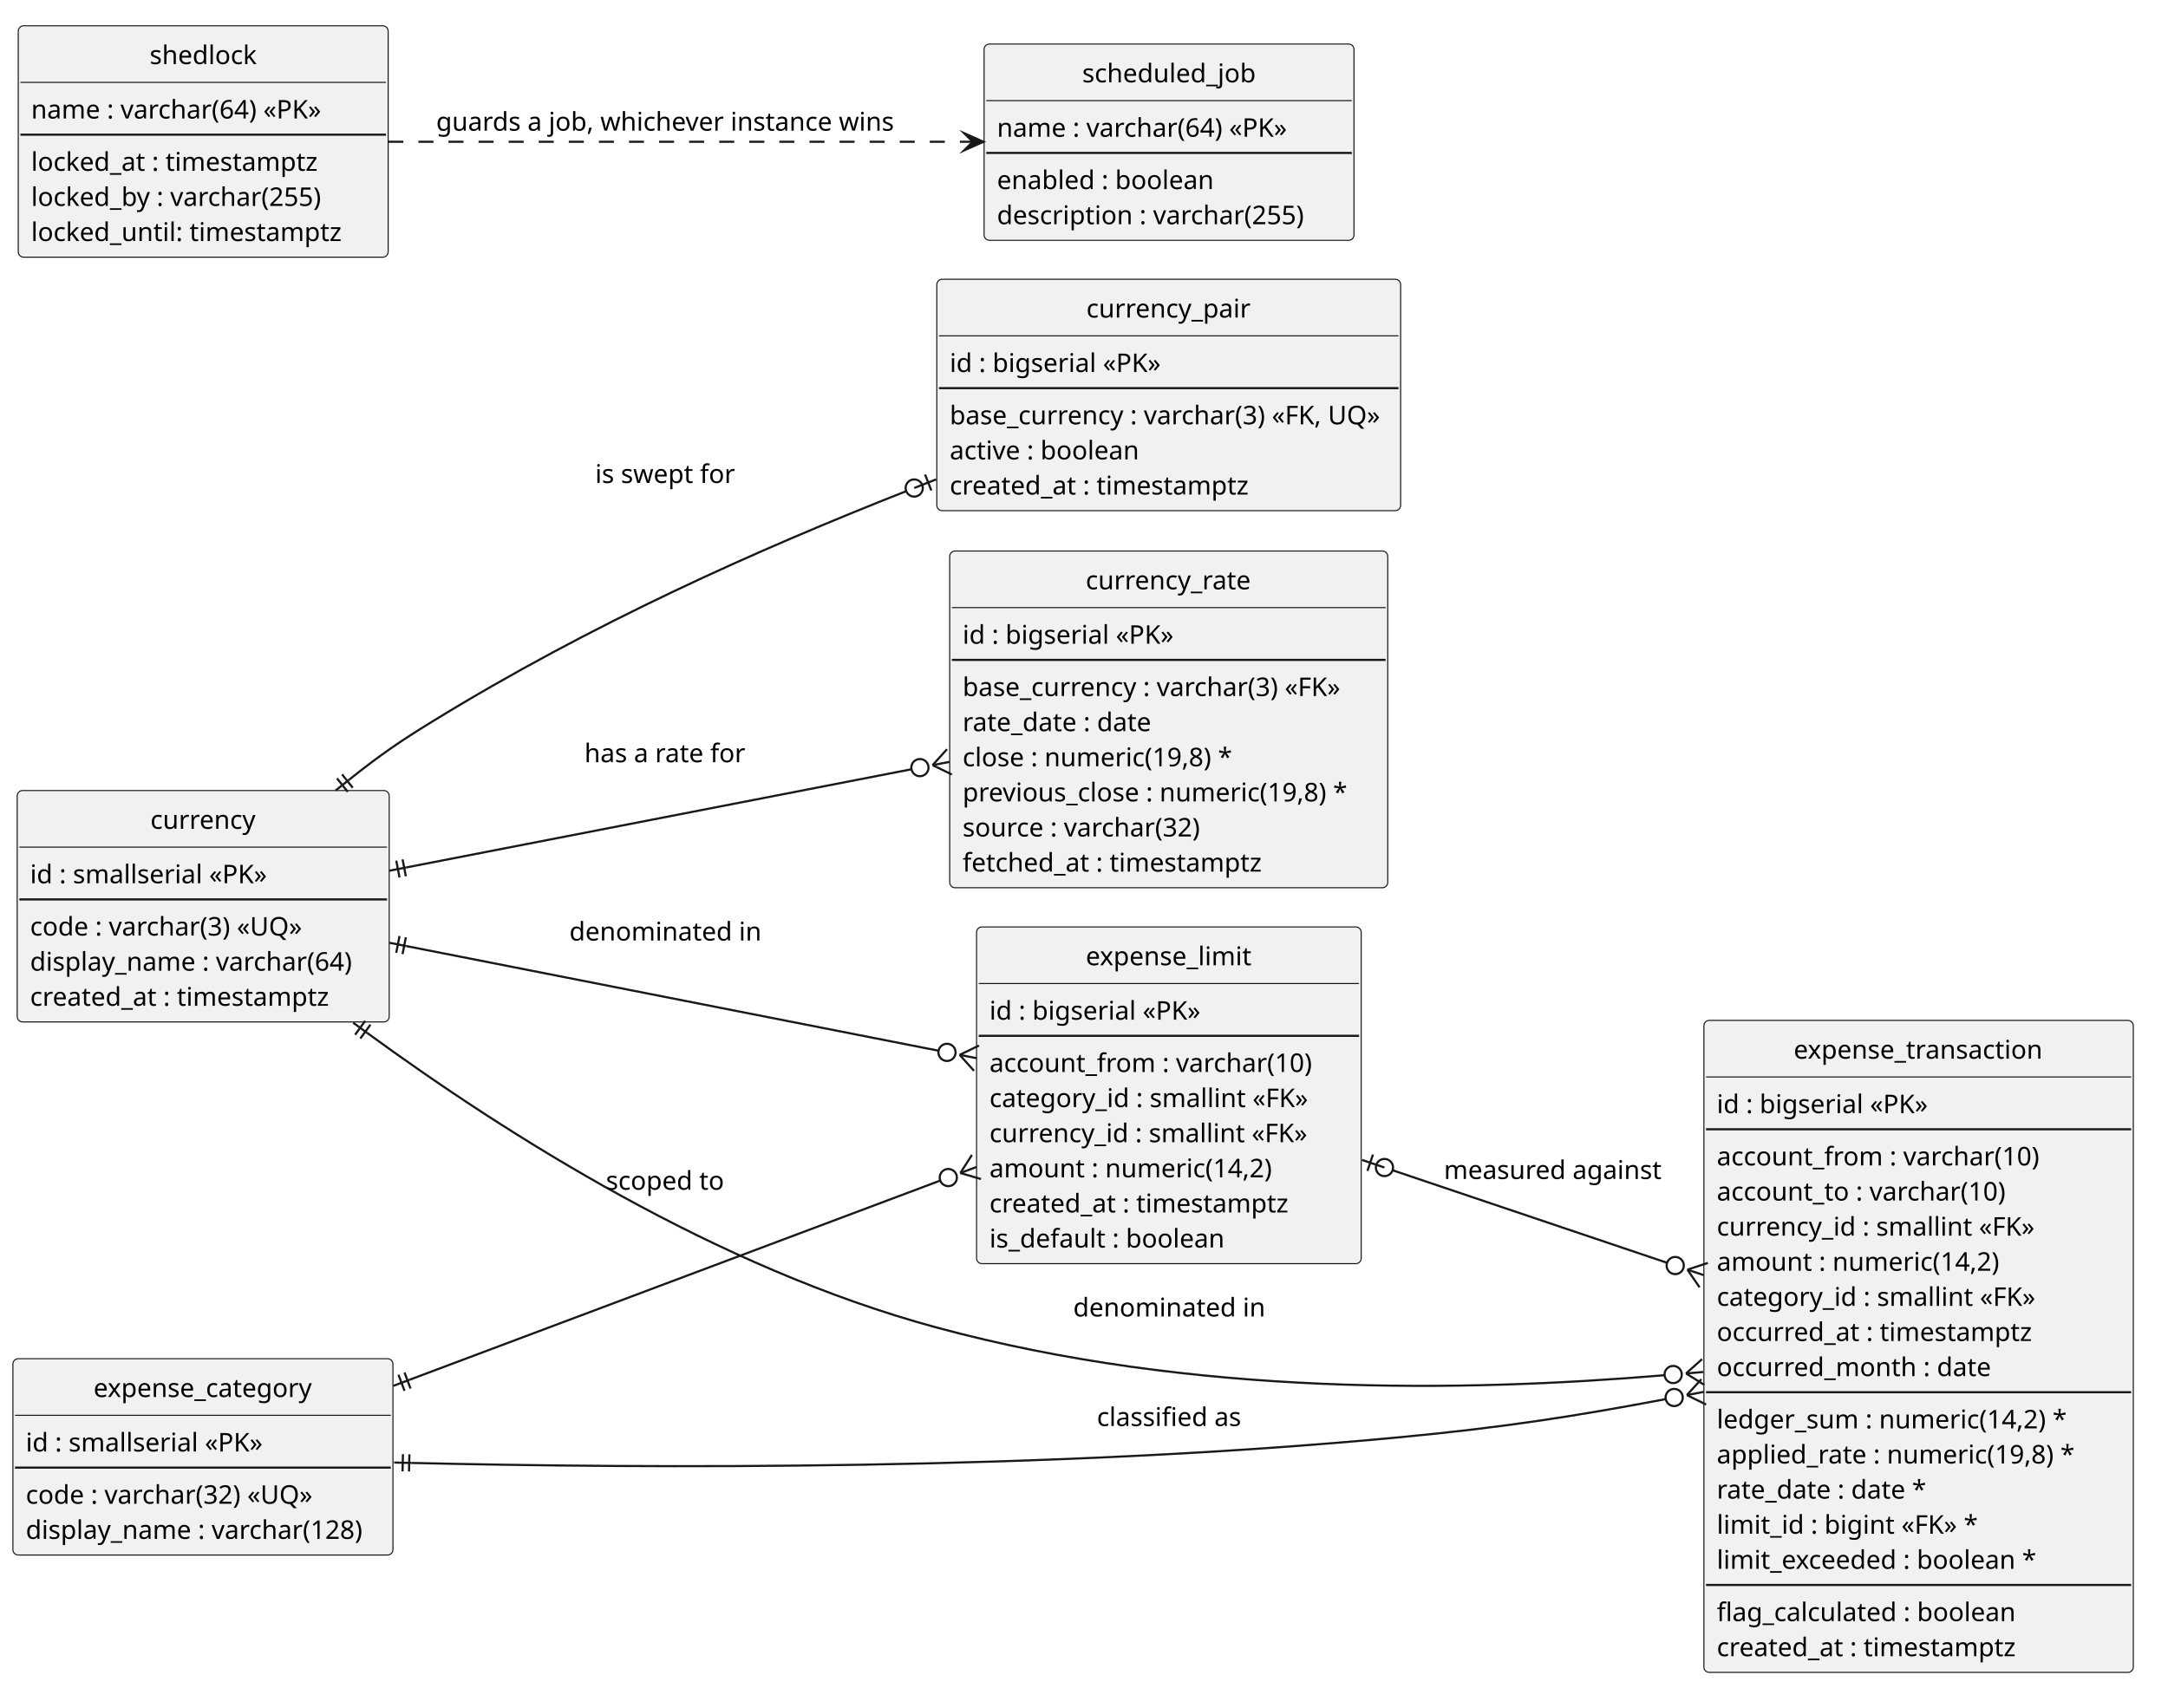
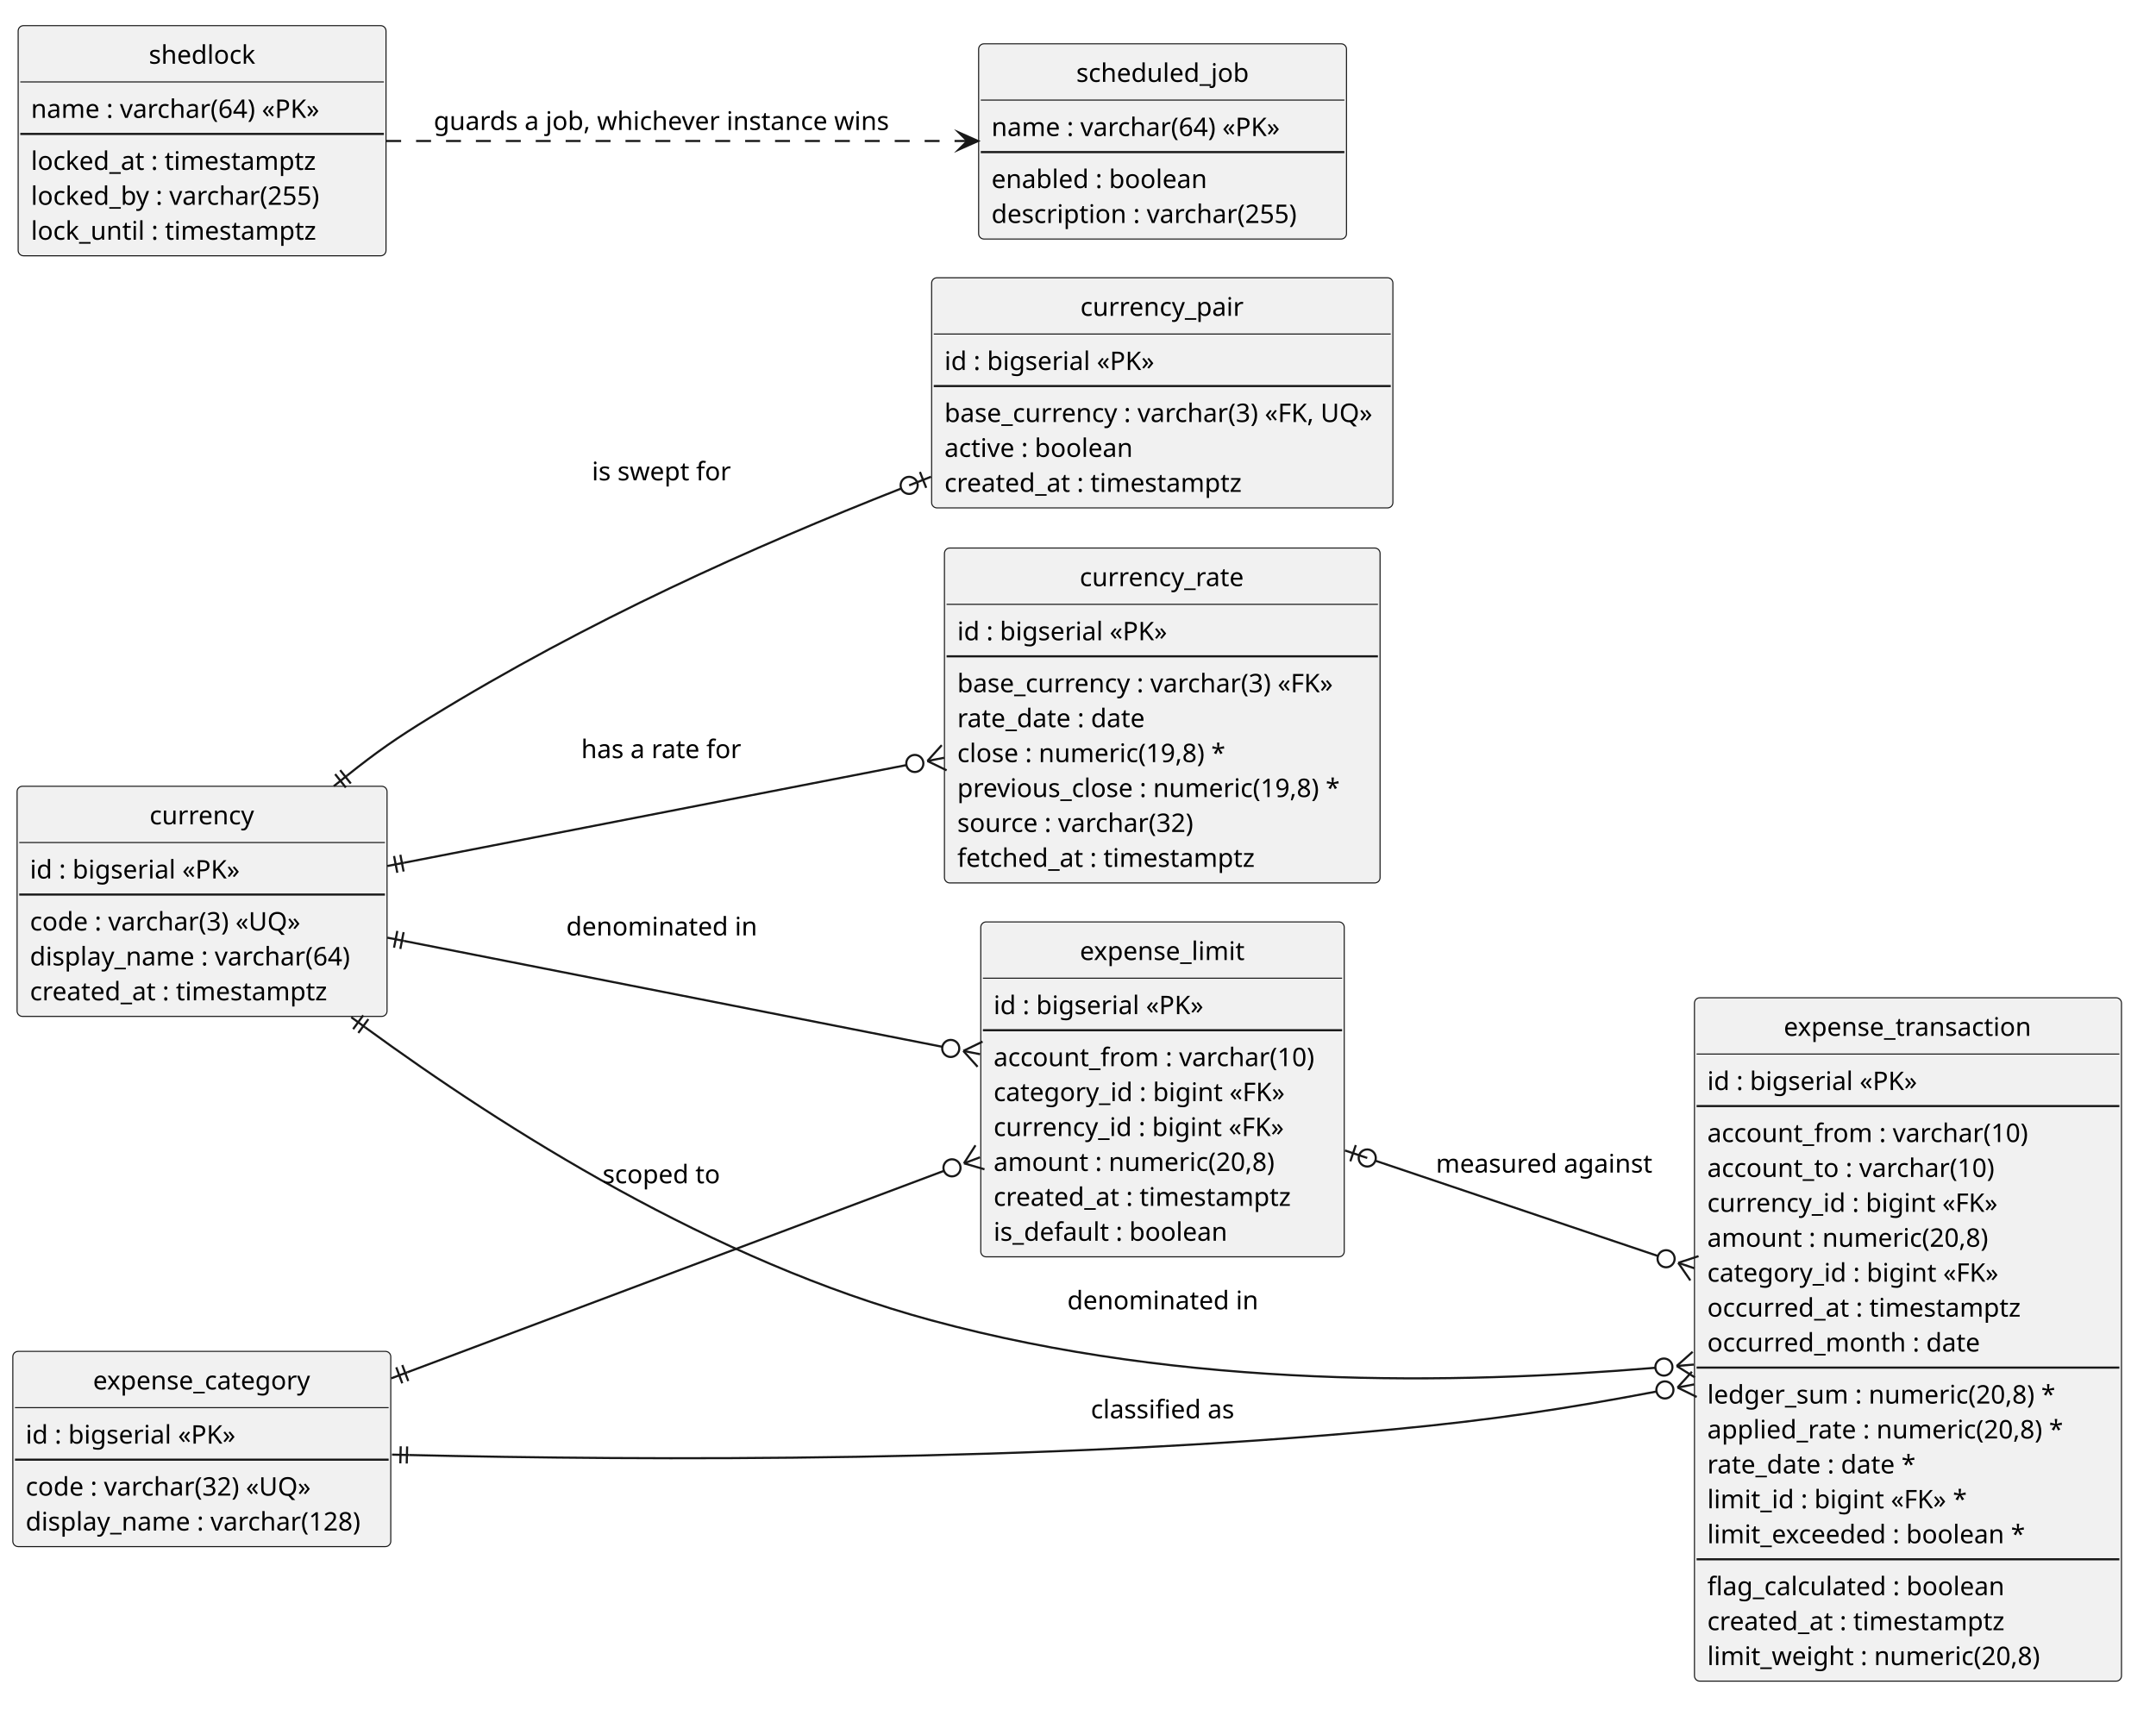
- <svg xmlns="http://www.w3.org/2000/svg" version="1.1" data-diagram-type="CLASS" style="width:1009px;height:795px;background:#FFFFFF;" width="1009px" height="795px" viewBox="0 0 1009 795" zoomAndPan="magnify" preserveAspectRatio="none" contentStyleType="text/css">
+ <svg xmlns="http://www.w3.org/2000/svg" version="1.1" data-diagram-type="CLASS" style="width:1009px;height:803px;background:#FFFFFF;" width="1009px" height="803px" viewBox="0 0 1009 803" zoomAndPan="magnify" preserveAspectRatio="none" contentStyleType="text/css">
  <defs />
  <g font-family="sans-serif" lengthAdjust="spacing">
    <g class="entity" data-qualified-name="currency" id="ent0001" data-source-line="7">
      <rect x="8" y="368" width="173.137" height="107.721" fill="#F1F1F1" style="stroke:#181818;stroke-width:0.5;" rx="2.5" ry="2.5" />
      <text x="69.992" y="385.828" fill="#000" font-size="12" textLength="49.152">currency</text>
      <line x1="9" y1="394.344" x2="180.137" y2="394.344" style="stroke:#181818;stroke-width:0.5;" />
-       <text x="14" y="411.172" fill="#000" font-size="12" textLength="147.685">id           : smallserial   «PK»</text>
+       <text x="14" y="411.172" fill="#000" font-size="12" textLength="138.769">id           : bigserial    «PK»</text>
      <line x1="9" y1="418.688" x2="180.137" y2="418.688" style="stroke:#181818;stroke-width:1;" />
      <text x="14" y="435.516" fill="#000" font-size="12" textLength="161.137">code         : varchar(3)    «UQ»</text>
      <text x="14" y="451.86" fill="#000" font-size="12" textLength="150.049">display_name : varchar(64)</text>
      <text x="14" y="468.205" fill="#000" font-size="12" textLength="145.585">created_at   : timestamptz</text>
    </g>
    <g class="entity" data-qualified-name="expense_category" id="ent0002" data-source-line="15">
      <rect x="6" y="632.5" width="176.881" height="91.376" fill="#F1F1F1" style="stroke:#181818;stroke-width:0.5;" rx="2.5" ry="2.5" />
      <text x="43.524" y="650.328" fill="#000" font-size="12" textLength="101.833">expense_category</text>
      <line x1="7" y1="658.844" x2="181.881" y2="658.844" style="stroke:#181818;stroke-width:0.5;" />
-       <text x="12" y="675.672" fill="#000" font-size="12" textLength="147.685">id           : smallserial   «PK»</text>
+       <text x="12" y="675.672" fill="#000" font-size="12" textLength="138.769">id           : bigserial    «PK»</text>
      <line x1="7" y1="683.188" x2="181.881" y2="683.188" style="stroke:#181818;stroke-width:1;" />
      <text x="12" y="700.016" fill="#000" font-size="12" textLength="164.881">code         : varchar(32)   «UQ»</text>
      <text x="12" y="716.36" fill="#000" font-size="12" textLength="156.913">display_name : varchar(128)</text>
    </g>
    <g class="entity" data-qualified-name="currency_pair" id="ent0003" data-source-line="22">
      <rect x="436" y="130" width="215.869" height="107.721" fill="#F1F1F1" style="stroke:#181818;stroke-width:0.5;" rx="2.5" ry="2.5" />
      <text x="505.612" y="147.828" fill="#000" font-size="12" textLength="76.645">currency_pair</text>
      <line x1="437" y1="156.344" x2="650.869" y2="156.344" style="stroke:#181818;stroke-width:0.5;" />
-       <text x="442" y="173.172" fill="#000" font-size="12" textLength="138.769">id            : bigserial   «PK»</text>
+       <text x="442" y="173.172" fill="#000" font-size="12" textLength="141.889">id            : bigserial    «PK»</text>
      <line x1="437" y1="180.688" x2="650.869" y2="180.688" style="stroke:#181818;stroke-width:1;" />
      <text x="442" y="197.516" fill="#000" font-size="12" textLength="203.869">base_currency : varchar(3)  «FK, UQ»</text>
      <text x="442" y="213.86" fill="#000" font-size="12" textLength="109.993">active        : boolean</text>
      <text x="442" y="230.205" fill="#000" font-size="12" textLength="148.705">created_at    : timestamptz</text>
    </g>
    <g class="entity" data-qualified-name="currency_rate" id="ent0004" data-source-line="30">
      <rect x="442" y="256.5" width="203.869" height="156.753" fill="#F1F1F1" style="stroke:#181818;stroke-width:0.5;" rx="2.5" ry="2.5" />
      <text x="505.3" y="274.328" fill="#000" font-size="12" textLength="77.269">currency_rate</text>
      <line x1="443" y1="282.844" x2="644.869" y2="282.844" style="stroke:#181818;stroke-width:0.5;" />
      <text x="448" y="299.672" fill="#000" font-size="12" textLength="151.249">id             : bigserial      «PK»</text>
      <line x1="443" y1="307.188" x2="644.869" y2="307.188" style="stroke:#181818;stroke-width:1;" />
      <text x="448" y="324.016" fill="#000" font-size="12" textLength="191.869">base_currency  : varchar(3)     «FK»</text>
      <text x="448" y="340.36" fill="#000" font-size="12" textLength="103.597">rate_date      : date</text>
      <text x="448" y="356.705" fill="#000" font-size="12" textLength="156.661">close          : numeric(19,8)  *</text>
      <text x="448" y="373.049" fill="#000" font-size="12" textLength="182.629">previous_close : numeric(19,8)  *</text>
      <text x="448" y="389.393" fill="#000" font-size="12" textLength="135.901">source         : varchar(32)</text>
      <text x="448" y="405.737" fill="#000" font-size="12" textLength="151.681">fetched_at     : timestamptz</text>
    </g>
    <g class="entity" data-qualified-name="expense_limit" id="ent0005" data-source-line="41">
-       <rect x="454.5" y="431.5" width="179.017" height="156.753" fill="#F1F1F1" style="stroke:#181818;stroke-width:0.5;" rx="2.5" ry="2.5" />
-       <text x="505.326" y="449.328" fill="#000" font-size="12" textLength="77.365">expense_limit</text>
-       <line x1="455.5" y1="457.844" x2="632.517" y2="457.844" style="stroke:#181818;stroke-width:0.5;" />
-       <text x="460.5" y="474.672" fill="#000" font-size="12" textLength="141.889">id           : bigserial     «PK»</text>
-       <line x1="455.5" y1="482.188" x2="632.517" y2="482.188" style="stroke:#181818;stroke-width:1;" />
-       <text x="460.5" y="499.016" fill="#000" font-size="12" textLength="150.601">account_from : varchar(10)</text>
-       <text x="460.5" y="515.36" fill="#000" font-size="12" textLength="167.017">category_id  : smallint      «FK»</text>
-       <text x="460.5" y="531.705" fill="#000" font-size="12" textLength="166.861">currency_id  : smallint      «FK»</text>
-       <text x="460.5" y="548.049" fill="#000" font-size="12" textLength="150.193">amount       : numeric(14,2)</text>
-       <text x="460.5" y="564.393" fill="#000" font-size="12" textLength="145.585">created_at   : timestamptz</text>
-       <text x="460.5" y="580.737" fill="#000" font-size="12" textLength="115.633">is_default   : boolean</text>
+       <rect x="459" y="431.5" width="170.101" height="156.753" fill="#F1F1F1" style="stroke:#181818;stroke-width:0.5;" rx="2.5" ry="2.5" />
+       <text x="505.368" y="449.328" fill="#000" font-size="12" textLength="77.365">expense_limit</text>
+       <line x1="460" y1="457.844" x2="628.101" y2="457.844" style="stroke:#181818;stroke-width:0.5;" />
+       <text x="465" y="474.672" fill="#000" font-size="12" textLength="141.889">id           : bigserial     «PK»</text>
+       <line x1="460" y1="482.188" x2="628.101" y2="482.188" style="stroke:#181818;stroke-width:1;" />
+       <text x="465" y="499.016" fill="#000" font-size="12" textLength="150.601">account_from : varchar(10)</text>
+       <text x="465" y="515.36" fill="#000" font-size="12" textLength="158.101">category_id  : bigint       «FK»</text>
+       <text x="465" y="531.705" fill="#000" font-size="12" textLength="157.945">currency_id  : bigint       «FK»</text>
+       <text x="465" y="548.049" fill="#000" font-size="12" textLength="150.193">amount       : numeric(20,8)</text>
+       <text x="465" y="564.393" fill="#000" font-size="12" textLength="145.585">created_at   : timestamptz</text>
+       <text x="465" y="580.737" fill="#000" font-size="12" textLength="115.633">is_default   : boolean</text>
    </g>
    <g class="entity" data-qualified-name="expense_transaction" id="ent0006" data-source-line="52">
-       <rect x="793" y="475" width="199.849" height="303.506" fill="#F1F1F1" style="stroke:#181818;stroke-width:0.5;" rx="2.5" ry="2.5" />
-       <text x="834.772" y="492.828" fill="#000" font-size="12" textLength="116.305">expense_transaction</text>
-       <line x1="794" y1="501.344" x2="991.849" y2="501.344" style="stroke:#181818;stroke-width:0.5;" />
-       <text x="799" y="518.172" fill="#000" font-size="12" textLength="160.609">id              : bigserial        «PK»</text>
-       <line x1="794" y1="525.688" x2="991.849" y2="525.688" style="stroke:#181818;stroke-width:1;" />
-       <text x="799" y="542.516" fill="#000" font-size="12" textLength="159.961">account_from    : varchar(10)</text>
-       <text x="799" y="558.86" fill="#000" font-size="12" textLength="150.229">account_to      : varchar(10)</text>
-       <text x="799" y="575.205" fill="#000" font-size="12" textLength="185.581">currency_id     : smallint         «FK»</text>
-       <text x="799" y="591.549" fill="#000" font-size="12" textLength="159.553">amount          : numeric(14,2)</text>
-       <text x="799" y="607.893" fill="#000" font-size="12" textLength="185.737">category_id     : smallint         «FK»</text>
-       <text x="799" y="624.237" fill="#000" font-size="12" textLength="159.385">occurred_at     : timestamptz</text>
-       <text x="799" y="640.581" fill="#000" font-size="12" textLength="131.017">occurred_month  : date</text>
-       <line x1="794" y1="648.097" x2="991.849" y2="648.097" style="stroke:#181818;stroke-width:1;" />
-       <text x="799" y="664.925" fill="#000" font-size="12" textLength="187.849">ledger_sum      : numeric(14,2)    *</text>
-       <text x="799" y="681.269" fill="#000" font-size="12" textLength="185.497">applied_rate    : numeric(19,8)    *</text>
-       <text x="799" y="697.613" fill="#000" font-size="12" textLength="153.889">rate_date       : date             *</text>
-       <text x="799" y="713.957" fill="#000" font-size="12" textLength="183.925">limit_id        : bigint           «FK»    *</text>
-       <text x="799" y="730.302" fill="#000" font-size="12" textLength="180.409">limit_exceeded  : boolean          *</text>
-       <line x1="794" y1="737.818" x2="991.849" y2="737.818" style="stroke:#181818;stroke-width:1;" />
-       <text x="799" y="754.646" fill="#000" font-size="12" textLength="139.105">flag_calculated : boolean</text>
-       <text x="799" y="770.99" fill="#000" font-size="12" textLength="154.945">created_at      : timestamptz</text>
+       <rect x="793" y="467" width="199.849" height="319.85" fill="#F1F1F1" style="stroke:#181818;stroke-width:0.5;" rx="2.5" ry="2.5" />
+       <text x="834.772" y="484.828" fill="#000" font-size="12" textLength="116.305">expense_transaction</text>
+       <line x1="794" y1="493.344" x2="991.849" y2="493.344" style="stroke:#181818;stroke-width:0.5;" />
+       <text x="799" y="510.172" fill="#000" font-size="12" textLength="160.609">id              : bigserial        «PK»</text>
+       <line x1="794" y1="517.688" x2="991.849" y2="517.688" style="stroke:#181818;stroke-width:1;" />
+       <text x="799" y="534.516" fill="#000" font-size="12" textLength="159.961">account_from    : varchar(10)</text>
+       <text x="799" y="550.86" fill="#000" font-size="12" textLength="150.229">account_to      : varchar(10)</text>
+       <text x="799" y="567.205" fill="#000" font-size="12" textLength="176.665">currency_id     : bigint          «FK»</text>
+       <text x="799" y="583.549" fill="#000" font-size="12" textLength="159.553">amount          : numeric(20,8)</text>
+       <text x="799" y="599.893" fill="#000" font-size="12" textLength="176.821">category_id     : bigint          «FK»</text>
+       <text x="799" y="616.237" fill="#000" font-size="12" textLength="159.385">occurred_at     : timestamptz</text>
+       <text x="799" y="632.581" fill="#000" font-size="12" textLength="131.017">occurred_month  : date</text>
+       <line x1="794" y1="640.097" x2="991.849" y2="640.097" style="stroke:#181818;stroke-width:1;" />
+       <text x="799" y="656.925" fill="#000" font-size="12" textLength="187.849">ledger_sum      : numeric(20,8)    *</text>
+       <text x="799" y="673.269" fill="#000" font-size="12" textLength="185.497">applied_rate    : numeric(20,8)    *</text>
+       <text x="799" y="689.613" fill="#000" font-size="12" textLength="153.889">rate_date       : date             *</text>
+       <text x="799" y="705.957" fill="#000" font-size="12" textLength="183.925">limit_id        : bigint           «FK»    *</text>
+       <text x="799" y="722.302" fill="#000" font-size="12" textLength="180.409">limit_exceeded  : boolean          *</text>
+       <line x1="794" y1="729.818" x2="991.849" y2="729.818" style="stroke:#181818;stroke-width:1;" />
+       <text x="799" y="746.646" fill="#000" font-size="12" textLength="139.105">flag_calculated : boolean</text>
+       <text x="799" y="762.99" fill="#000" font-size="12" textLength="154.945">created_at      : timestamptz</text>
+       <text x="799" y="779.334" fill="#000" font-size="12" textLength="165.049">limit_weight    : numeric(20,8)</text>
    </g>
-     <g class="entity" data-qualified-name="scheduled_job" id="ent0007" data-source-line="73">
+     <g class="entity" data-qualified-name="scheduled_job" id="ent0007" data-source-line="74">
      <rect x="458" y="20.5" width="172.153" height="91.376" fill="#F1F1F1" style="stroke:#181818;stroke-width:0.5;" rx="2.5" ry="2.5" />
      <text x="503.678" y="38.328" fill="#000" font-size="12" textLength="80.797">scheduled_job</text>
      <line x1="459" y1="46.844" x2="629.153" y2="46.844" style="stroke:#181818;stroke-width:0.5;" />
      <text x="464" y="63.672" fill="#000" font-size="12" textLength="160.153">name        : varchar(64)  «PK»</text>
      <line x1="459" y1="71.188" x2="629.153" y2="71.188" style="stroke:#181818;stroke-width:1;" />
      <text x="464" y="88.016" fill="#000" font-size="12" textLength="113.389">enabled     : boolean</text>
      <text x="464" y="104.36" fill="#000" font-size="12" textLength="143.089">description : varchar(255)</text>
    </g>
-     <g class="entity" data-qualified-name="shedlock" id="ent0008" data-source-line="80">
+     <g class="entity" data-qualified-name="shedlock" id="ent0008" data-source-line="81">
      <rect x="8.5" y="12" width="172.153" height="107.721" fill="#F1F1F1" style="stroke:#181818;stroke-width:0.5;" rx="2.5" ry="2.5" />
      <text x="69.658" y="29.828" fill="#000" font-size="12" textLength="49.836">shedlock</text>
      <line x1="9.5" y1="38.344" x2="179.653" y2="38.344" style="stroke:#181818;stroke-width:0.5;" />
      <text x="14.5" y="55.172" fill="#000" font-size="12" textLength="160.153">name        : varchar(64)  «PK»</text>
      <line x1="9.5" y1="62.688" x2="179.653" y2="62.688" style="stroke:#181818;stroke-width:1;" />
      <text x="14.5" y="79.516" fill="#000" font-size="12" textLength="139.561">locked_at   : timestamptz</text>
      <text x="14.5" y="95.86" fill="#000" font-size="12" textLength="141.637">locked_by   : varchar(255)</text>
-       <text x="14.5" y="112.205" fill="#000" font-size="12" textLength="144.493">locked_until: timestamptz</text>
+       <text x="14.5" y="112.205" fill="#000" font-size="12" textLength="136.585">lock_until  : timestamptz</text>
    </g>
    <g class="link" data-entity-1="ent0001" data-entity-2="ent0003" id="lnk9" data-link-type="association">
      <line x1="161.836" y1="368.593" x2="156.847" y2="362.339" style="stroke:#181818;stroke-width:1;" />
      <line x1="164.181" y1="366.722" x2="159.192" y2="360.468" style="stroke:#181818;stroke-width:1;" />
      <line x1="162.469" y1="362.972" x2="156.215" y2="367.96" style="stroke:#181818;stroke-width:1;" />
      <line x1="425.48" y1="227.176" x2="435.714" y2="223.142" style="stroke:#181818;stroke-width:1;" />
      <ellipse cx="425.48" cy="227.176" rx="4" ry="4" fill="none" style="stroke:#181818;stroke-width:1;" />
      <line x1="430.525" y1="220.888" x2="433.459" y2="228.33" style="stroke:#181818;stroke-width:1;" />
      <path d="M162.469,362.972 C176.644,351.664 185.8,345.342 201,336 C275.593,290.157 352.46,255.962 421.759,228.643" style="stroke:#181818;stroke-width:1;" fill="none" />
      <text x="277" y="224.828" fill="#000" font-size="12" textLength="65.089">is swept for</text>
    </g>
    <g class="link" data-entity-1="ent0001" data-entity-2="ent0004" id="lnk10" data-link-type="crowfoot">
      <line x1="185.943" y1="408.492" x2="184.416" y2="400.639" style="stroke:#181818;stroke-width:1;" />
      <line x1="188.888" y1="407.919" x2="187.361" y2="400.066" style="stroke:#181818;stroke-width:1;" />
      <line x1="189.106" y1="403.802" x2="181.253" y2="405.328" style="stroke:#181818;stroke-width:1;" />
      <line x1="434.027" y1="356.186" x2="440.735" y2="348.769" style="stroke:#181818;stroke-width:1;" />
      <line x1="434.027" y1="356.186" x2="443.025" y2="360.549" style="stroke:#181818;stroke-width:1;" />
      <line x1="434.027" y1="356.186" x2="441.88" y2="354.659" style="stroke:#181818;stroke-width:1;" />
      <ellipse cx="428.137" cy="357.331" rx="4" ry="4" fill="none" style="stroke:#181818;stroke-width:1;" />
      <path d="M189.106,403.802 C263.466,389.345 345.664,373.365 424.211,358.094" style="stroke:#181818;stroke-width:1;" fill="none" />
      <text x="272" y="354.828" fill="#000" font-size="12" textLength="75.121">has a rate for</text>
    </g>
    <g class="link" data-entity-1="ent0001" data-entity-2="ent0005" id="lnk11" data-link-type="crowfoot">
      <line x1="184.406" y1="443.56" x2="185.95" y2="435.71" style="stroke:#181818;stroke-width:1;" />
      <line x1="187.35" y1="444.139" x2="188.893" y2="436.289" style="stroke:#181818;stroke-width:1;" />
      <line x1="189.103" y1="440.407" x2="181.253" y2="438.863" style="stroke:#181818;stroke-width:1;" />
-       <line x1="446.627" y1="491.048" x2="455.634" y2="486.705" style="stroke:#181818;stroke-width:1;" />
-       <line x1="446.627" y1="491.048" x2="453.319" y2="498.479" style="stroke:#181818;stroke-width:1;" />
-       <line x1="446.627" y1="491.048" x2="454.477" y2="492.592" style="stroke:#181818;stroke-width:1;" />
-       <ellipse cx="440.74" cy="489.891" rx="4" ry="4" fill="none" style="stroke:#181818;stroke-width:1;" />
-       <path d="M189.103,440.407 C267.523,455.828 357.536,473.529 436.815,489.119" style="stroke:#181818;stroke-width:1;" fill="none" />
+       <line x1="450.826" y1="491.874" x2="459.833" y2="487.53" style="stroke:#181818;stroke-width:1;" />
+       <line x1="450.826" y1="491.874" x2="457.517" y2="499.305" style="stroke:#181818;stroke-width:1;" />
+       <line x1="450.826" y1="491.874" x2="458.675" y2="493.418" style="stroke:#181818;stroke-width:1;" />
+       <ellipse cx="444.938" cy="490.716" rx="4" ry="4" fill="none" style="stroke:#181818;stroke-width:1;" />
+       <path d="M189.103,440.407 C268.919,456.102 361.66,474.34 441.013,489.945" style="stroke:#181818;stroke-width:1;" fill="none" />
      <text x="265" y="437.828" fill="#000" font-size="12" textLength="89.401">denominated in</text>
    </g>
    <g class="link" data-entity-1="ent0001" data-entity-2="ent0006" id="lnk12" data-link-type="crowfoot">
      <line x1="165.265" y1="481.69" x2="169.979" y2="475.226" style="stroke:#181818;stroke-width:1;" />
      <line x1="167.688" y1="483.458" x2="172.403" y2="476.994" style="stroke:#181818;stroke-width:1;" />
      <line x1="170.853" y1="480.815" x2="164.39" y2="476.101" style="stroke:#181818;stroke-width:1;" />
      <line x1="784.681" y1="639.346" x2="792.152" y2="632.699" style="stroke:#181818;stroke-width:1;" />
      <line x1="784.681" y1="639.346" x2="793.154" y2="644.657" style="stroke:#181818;stroke-width:1;" />
      <line x1="784.681" y1="639.346" x2="792.653" y2="638.678" style="stroke:#181818;stroke-width:1;" />
      <ellipse cx="778.702" cy="639.846" rx="4" ry="4" fill="none" style="stroke:#181818;stroke-width:1;" />
      <path d="M170.853,480.815 C236.443,528.656 333.614,590.309 436,618 C555.431,650.301 681.008,648.027 774.716,640.18" style="stroke:#181818;stroke-width:1;" fill="none" />
      <text x="499.5" y="612.828" fill="#000" font-size="12" textLength="89.401">denominated in</text>
    </g>
    <g class="link" data-entity-1="ent0002" data-entity-2="ent0005" id="lnk13" data-link-type="crowfoot">
      <line x1="188.262" y1="647.448" x2="185.45" y2="639.958" style="stroke:#181818;stroke-width:1;" />
      <line x1="191.07" y1="646.394" x2="188.259" y2="638.904" style="stroke:#181818;stroke-width:1;" />
      <line x1="190.601" y1="642.297" x2="183.111" y2="645.109" style="stroke:#181818;stroke-width:1;" />
-       <line x1="446.963" y1="546.054" x2="452.344" y2="537.625" style="stroke:#181818;stroke-width:1;" />
-       <line x1="446.963" y1="546.054" x2="456.561" y2="548.86" style="stroke:#181818;stroke-width:1;" />
-       <line x1="446.963" y1="546.054" x2="454.453" y2="543.242" style="stroke:#181818;stroke-width:1;" />
-       <ellipse cx="441.346" cy="548.163" rx="4" ry="4" fill="none" style="stroke:#181818;stroke-width:1;" />
-       <path d="M190.601,642.297 C268.971,612.876 358.946,579.097 437.601,549.569" style="stroke:#181818;stroke-width:1;" fill="none" />
+       <line x1="451.142" y1="544.485" x2="456.523" y2="536.056" style="stroke:#181818;stroke-width:1;" />
+       <line x1="451.142" y1="544.485" x2="460.741" y2="547.291" style="stroke:#181818;stroke-width:1;" />
+       <line x1="451.142" y1="544.485" x2="458.632" y2="541.673" style="stroke:#181818;stroke-width:1;" />
+       <ellipse cx="445.525" cy="546.594" rx="4" ry="4" fill="none" style="stroke:#181818;stroke-width:1;" />
+       <path d="M190.601,642.297 C270.37,612.35 363.041,577.56 441.78,548" style="stroke:#181818;stroke-width:1;" fill="none" />
      <text x="282" y="553.828" fill="#000" font-size="12" textLength="55.008">scoped to</text>
    </g>
    <g class="link" data-entity-1="ent0002" data-entity-2="ent0006" id="lnk14" data-link-type="crowfoot">
      <line x1="187.352" y1="684.92" x2="187.538" y2="676.922" style="stroke:#181818;stroke-width:1;" />
      <line x1="190.351" y1="684.99" x2="190.537" y2="676.992" style="stroke:#181818;stroke-width:1;" />
      <line x1="191.444" y1="681.014" x2="183.446" y2="680.828" style="stroke:#181818;stroke-width:1;" />
      <line x1="785.07" y1="649.431" x2="791.812" y2="642.046" style="stroke:#181818;stroke-width:1;" />
      <line x1="785.07" y1="649.431" x2="794.048" y2="653.836" style="stroke:#181818;stroke-width:1;" />
      <line x1="785.07" y1="649.431" x2="792.93" y2="647.941" style="stroke:#181818;stroke-width:1;" />
      <ellipse cx="779.175" cy="650.549" rx="4" ry="4" fill="none" style="stroke:#181818;stroke-width:1;" />
      <path d="M191.444,681.014 C301.335,683.571 487.027,684.671 652,669 C698.637,664.57 732.155,659.466 775.245,651.295" style="stroke:#181818;stroke-width:1;" fill="none" />
      <text x="510.5" y="663.828" fill="#000" font-size="12" textLength="67.152">classified as</text>
    </g>
    <g class="link" data-entity-1="ent0005" data-entity-2="ent0006" id="lnk15" data-link-type="crowfoot">
-       <line x1="644.334" y1="543.493" x2="633.911" y2="539.978" style="stroke:#181818;stroke-width:1;" />
-       <ellipse cx="644.334" cy="543.493" rx="4" ry="4" fill="none" style="stroke:#181818;stroke-width:1;" />
-       <line x1="636.423" y1="545.047" x2="638.979" y2="537.466" style="stroke:#181818;stroke-width:1;" />
-       <line x1="785.34" y1="591.037" x2="794.838" y2="587.907" style="stroke:#181818;stroke-width:1;" />
-       <line x1="785.34" y1="591.037" x2="791.004" y2="599.279" style="stroke:#181818;stroke-width:1;" />
-       <line x1="785.34" y1="591.037" x2="792.921" y2="593.593" style="stroke:#181818;stroke-width:1;" />
-       <ellipse cx="779.655" cy="589.12" rx="4" ry="4" fill="none" style="stroke:#181818;stroke-width:1;" />
-       <path d="M648.124,544.771 C696.719,561.156 725.764,570.949 775.865,587.842" style="stroke:#181818;stroke-width:1;" fill="none" />
+       <line x1="639.865" y1="541.986" x2="629.442" y2="538.472" style="stroke:#181818;stroke-width:1;" />
+       <ellipse cx="639.865" cy="541.986" rx="4" ry="4" fill="none" style="stroke:#181818;stroke-width:1;" />
+       <line x1="631.954" y1="543.54" x2="634.51" y2="535.959" style="stroke:#181818;stroke-width:1;" />
+       <line x1="785.413" y1="591.061" x2="794.911" y2="587.932" style="stroke:#181818;stroke-width:1;" />
+       <line x1="785.413" y1="591.061" x2="791.077" y2="599.303" style="stroke:#181818;stroke-width:1;" />
+       <line x1="785.413" y1="591.061" x2="792.994" y2="593.617" style="stroke:#181818;stroke-width:1;" />
+       <ellipse cx="779.727" cy="589.144" rx="4" ry="4" fill="none" style="stroke:#181818;stroke-width:1;" />
+       <path d="M643.656,543.264 C693.006,559.904 724.275,570.447 775.937,587.866" style="stroke:#181818;stroke-width:1;" fill="none" />
      <text x="672" y="548.828" fill="#000" font-size="12" textLength="101.545">measured against</text>
    </g>
    <g class="link" data-entity-1="ent0008" data-entity-2="ent0007" id="lnk16" data-link-type="dependency">
      <polygon points="457.712,66,448.712,62,452.712,66,448.712,70,457.712,66" fill="#181818" style="stroke:#181818;stroke-width:1;stroke-linejoin:miter;stroke-miterlimit:10;" />
      <path d="M180.725,66 C260.225,66 373.192,66 452.712,66" style="stroke:#181818;stroke-width:1;stroke-dasharray:7,7;" fill="none" />
      <text x="203" y="60.828" fill="#000" font-size="12" textLength="213.566">guards a job, whichever instance wins</text>
    </g>
  </g>
</svg>
